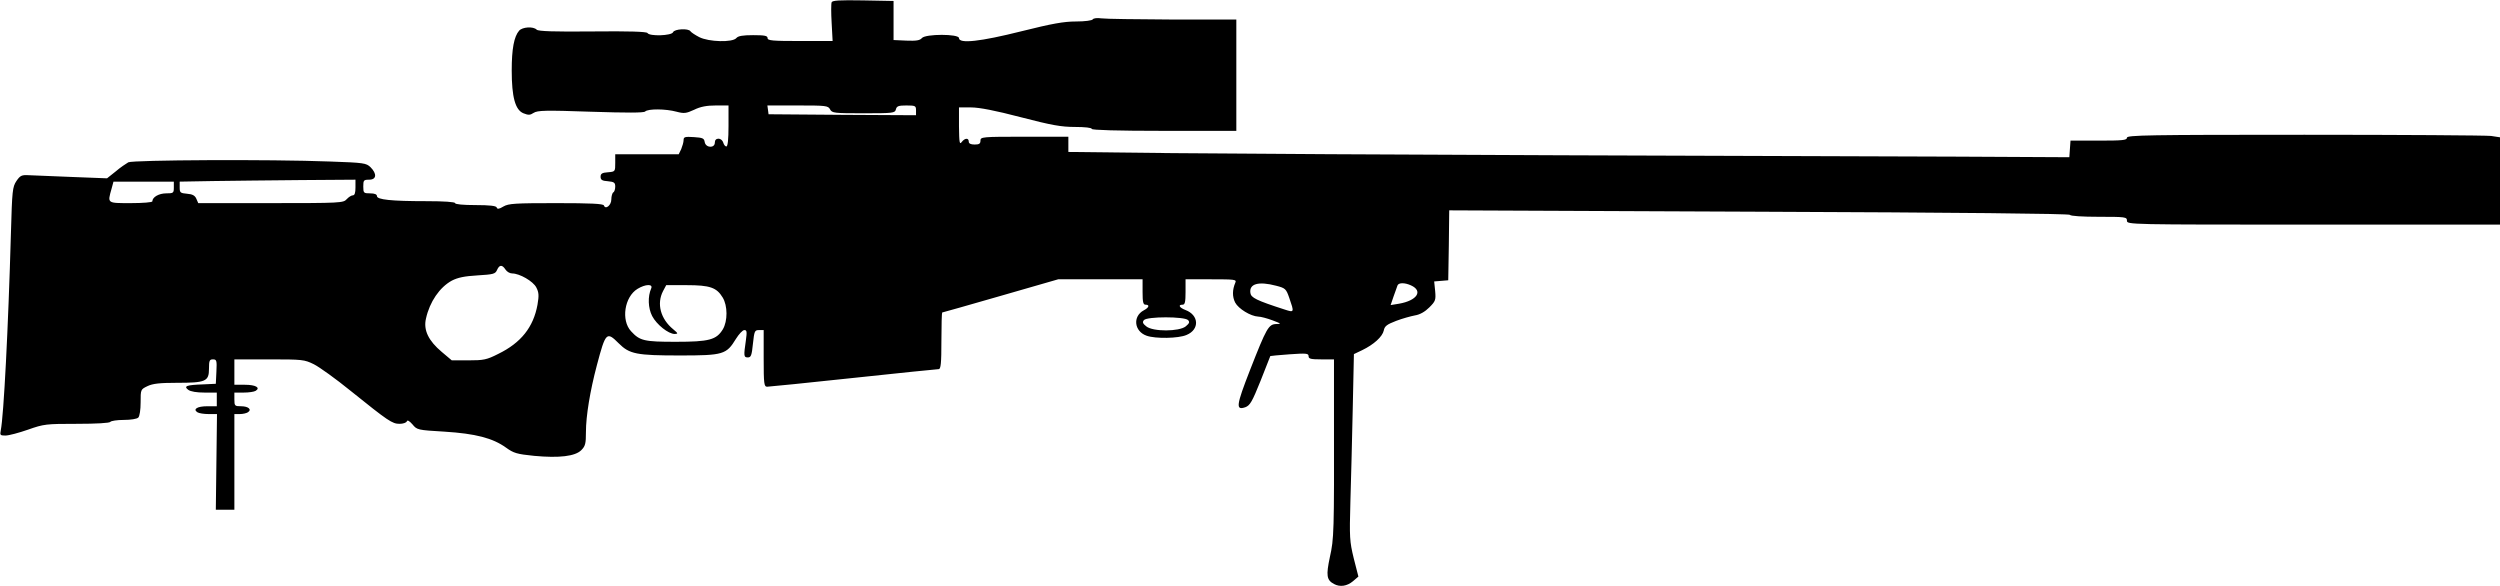
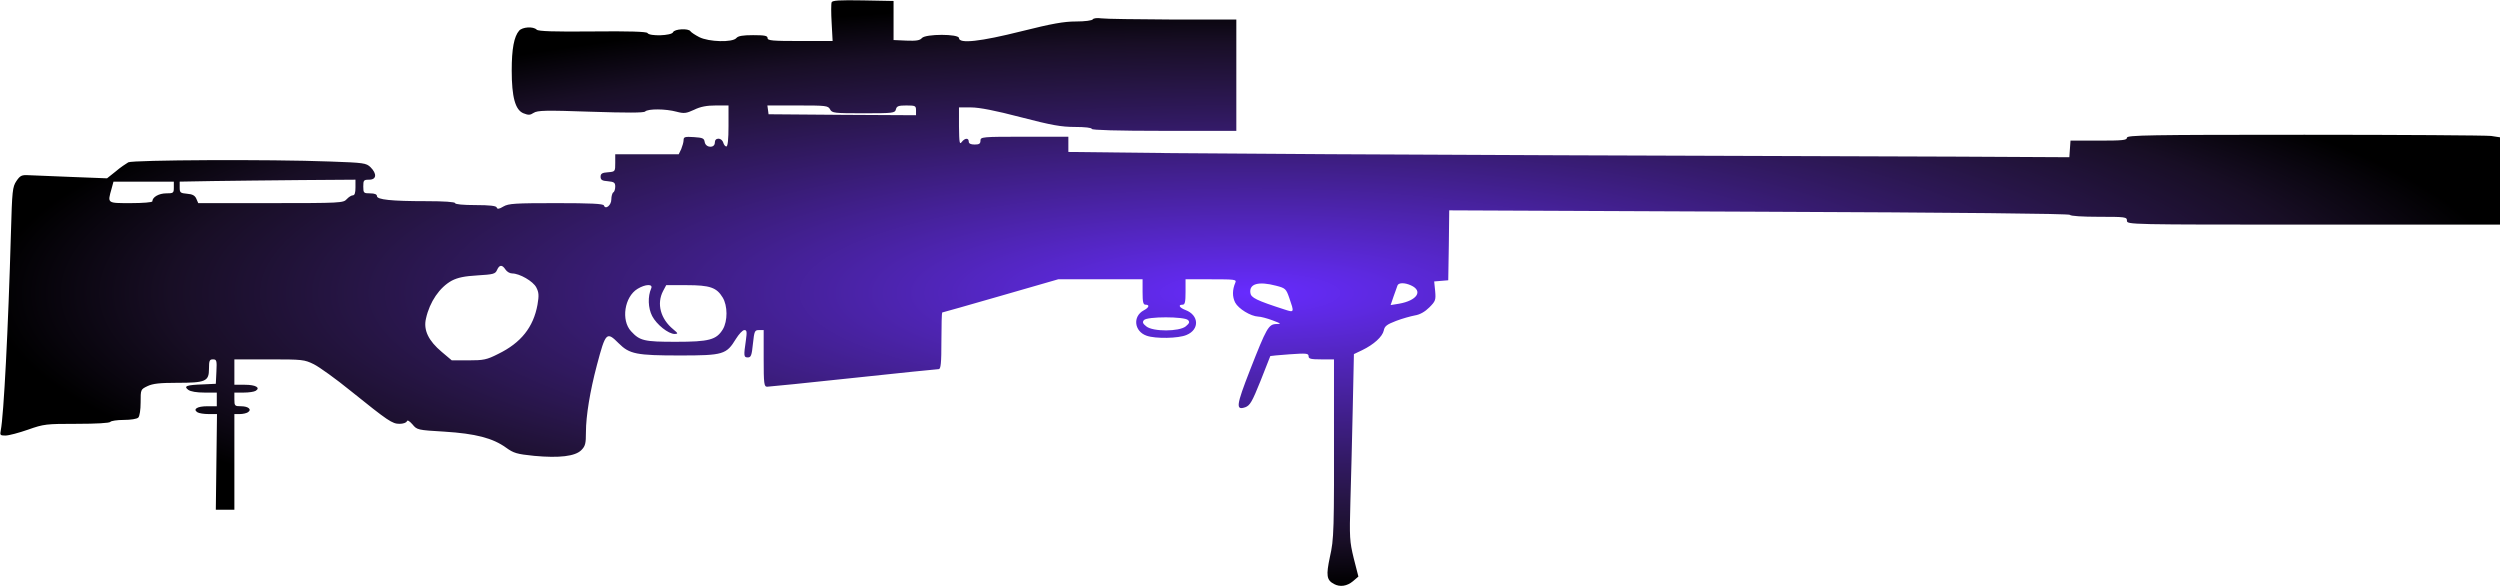
<svg xmlns="http://www.w3.org/2000/svg" version="1.0" width="1280pt" height="300pt" viewBox="0 0 1280 300" preserveAspectRatio="xMidYMid meet">
-   <g transform="translate(0,300) scale(0.1,-0.1)" fill="#000000" stroke="none">
+   <defs>
+     <radialGradient id="gradient-fill">
+       <stop offset="0" stop-color="#672bff" />
+       <stop offset="0.143" stop-color="#5a28d6" />
+       <stop offset="0.286" stop-color="#4d24af" />
+       <stop offset="0.429" stop-color="#401f8a" />
+       <stop offset="0.571" stop-color="#331a66" />
+       <stop offset="0.714" stop-color="#261544" />
+       <stop offset="0.857" stop-color="#180e25" />
+       <stop offset="1" stop-color="#000000" />
+     </radialGradient>
+   </defs>
+   <g transform="translate(0,300) scale(0.1,-0.1)" fill="url(#gradient-fill)" stroke="none">
    <path d="M4258 2988 c-3 -7 -3 -55 0 -105 l5 -93 -167 0 c-141 0 -166 2 -166 15 0 12 -15 15 -74 15 -53 0 -77 -4 -86 -15 -19 -23 -141 -20 -190 5 -21 11 -41 24 -45 30 -10 16 -82 12 -89 -5 -7 -18 -121 -22 -131 -4 -5 7 -94 10 -281 8 -200 -2 -278 1 -286 9 -18 18 -73 14 -90 -5 -26 -30 -38 -92 -38 -204 0 -136 18 -202 60 -219 25 -10 34 -10 52 2 20 13 61 14 292 6 186 -6 272 -6 279 1 15 15 106 14 161 -1 38 -10 49 -9 90 10 32 16 65 22 111 22 l65 0 0 -105 c0 -69 -4 -105 -11 -105 -6 0 -13 9 -16 20 -3 11 -14 20 -24 20 -12 0 -19 -7 -19 -20 0 -30 -47 -28 -52 3 -3 19 -10 22 -55 25 -46 3 -53 1 -53 -15 0 -11 -6 -31 -12 -46 l-13 -27 -162 0 -163 0 0 -44 c0 -44 0 -45 -37 -48 -30 -2 -38 -7 -38 -23 0 -16 8 -21 38 -23 31 -3 37 -7 37 -27 0 -13 -4 -27 -10 -30 -5 -3 -10 -20 -10 -36 0 -30 -30 -54 -38 -31 -3 9 -68 12 -244 12 -210 0 -244 -2 -270 -17 -23 -14 -32 -15 -35 -5 -3 8 -35 12 -109 12 -63 0 -104 4 -104 10 0 6 -56 10 -147 10 -181 0 -253 8 -253 26 0 9 -12 14 -35 14 -33 0 -35 2 -35 35 0 32 2 35 30 35 38 0 41 30 7 64 -22 21 -33 23 -206 29 -312 12 -1009 8 -1034 -4 -12 -7 -42 -27 -65 -47 l-44 -35 -181 7 c-100 4 -200 8 -221 9 -35 2 -43 -2 -62 -30 -20 -30 -22 -49 -28 -265 -14 -495 -37 -936 -52 -1011 -5 -25 -3 -27 24 -27 17 0 69 14 115 30 82 29 93 30 251 30 99 0 167 4 171 10 3 5 34 10 69 10 35 0 67 5 74 12 7 7 12 40 12 78 0 66 0 66 35 83 27 13 63 17 150 17 148 0 165 7 165 72 0 42 3 48 20 48 19 0 21 -5 18 -63 l-3 -62 -65 -3 c-86 -3 -101 -9 -76 -28 12 -9 44 -14 83 -14 l63 0 0 -35 0 -35 -49 0 c-51 0 -75 -15 -50 -31 8 -5 33 -9 57 -9 l43 0 -3 -245 -3 -245 48 0 47 0 0 245 0 245 28 0 c15 0 33 4 41 9 22 14 3 31 -35 31 -32 0 -34 2 -34 35 l0 35 48 0 c26 0 53 4 61 9 26 16 0 31 -55 31 l-54 0 0 65 0 65 178 0 c171 0 180 -1 229 -25 28 -14 113 -75 188 -136 193 -155 213 -169 251 -169 18 0 35 6 37 13 3 8 13 2 29 -16 23 -28 26 -29 163 -37 160 -10 248 -33 316 -82 39 -28 55 -33 144 -42 129 -12 210 -2 241 29 21 21 24 34 24 93 0 82 21 210 56 342 45 170 50 174 112 112 55 -55 91 -62 313 -62 223 0 238 5 287 85 15 24 34 45 43 45 13 0 14 -8 8 -52 -12 -82 -11 -88 10 -88 16 0 20 10 26 70 7 65 9 70 31 70 l24 0 0 -145 c0 -131 2 -145 18 -145 9 0 208 20 441 45 233 25 430 45 437 45 11 0 14 30 14 145 0 80 2 145 4 145 2 0 136 38 299 85 l295 85 216 0 216 0 0 -65 c0 -51 3 -65 15 -65 23 0 18 -15 -9 -29 -58 -31 -49 -108 15 -130 45 -16 163 -14 204 4 68 28 64 102 -6 128 -31 12 -39 27 -14 27 12 0 15 14 15 65 l0 65 131 0 c121 0 131 -1 124 -17 -16 -37 -16 -72 -1 -102 17 -32 79 -70 118 -72 13 0 46 -9 73 -19 45 -17 47 -19 20 -19 -40 -1 -50 -19 -135 -236 -71 -182 -74 -207 -24 -190 24 9 35 28 78 135 27 69 50 126 50 127 1 1 45 5 99 9 86 6 97 5 97 -10 0 -13 11 -16 65 -16 l65 0 0 -287 c1 -601 0 -631 -21 -725 -20 -94 -17 -118 21 -138 31 -17 67 -11 97 14 l28 24 -24 94 c-21 87 -22 106 -17 288 3 107 9 321 12 476 l6 281 42 20 c60 29 104 69 111 101 4 22 16 31 63 49 31 12 75 24 96 28 26 4 52 19 74 41 32 32 34 38 30 84 l-5 49 36 3 36 3 3 179 2 179 1588 -7 c1015 -4 1588 -10 1590 -16 2 -6 63 -10 148 -10 137 0 144 -1 144 -20 0 -20 7 -20 955 -20 l955 0 0 224 0 223 -46 7 c-26 3 -456 6 -955 6 -801 0 -909 -2 -909 -15 0 -13 -23 -15 -144 -15 l-145 0 -3 -42 -3 -43 -570 3 c-313 1 -1227 4 -2030 7 -803 3 -1700 8 -1992 11 l-533 6 0 39 0 39 -225 0 c-218 0 -225 -1 -225 -20 0 -16 -7 -20 -30 -20 -20 0 -30 5 -30 15 0 20 -20 19 -36 -2 -11 -15 -13 -4 -14 80 l0 97 62 0 c42 0 124 -16 254 -50 158 -41 207 -50 278 -50 51 0 86 -4 86 -10 0 -6 130 -10 370 -10 l370 0 0 285 0 285 -327 0 c-181 1 -344 3 -364 6 -21 3 -40 1 -44 -5 -3 -6 -40 -11 -86 -11 -62 0 -123 -11 -279 -50 -211 -53 -320 -65 -320 -35 0 22 -172 22 -190 0 -10 -12 -29 -15 -79 -13 l-66 3 0 100 0 100 -157 3 c-120 2 -157 0 -160 -10z m-8 -548 c10 -19 21 -20 171 -20 152 0 161 1 166 20 4 17 14 20 54 20 46 0 49 -2 49 -25 l0 -25 -377 2 -378 3 -3 23 -3 22 155 0 c145 0 156 -1 166 -20z m-2430 -400 c0 -27 -4 -40 -13 -40 -8 0 -22 -9 -32 -20 -17 -19 -31 -20 -389 -20 l-371 0 -10 23 c-7 16 -20 23 -47 25 -35 3 -38 6 -38 32 l0 30 168 3 c92 1 294 4 450 5 l282 2 0 -40z m-930 0 c0 -28 -2 -30 -39 -30 -37 0 -71 -19 -71 -41 0 -5 -49 -9 -110 -9 -123 0 -120 -2 -99 73 l10 37 154 0 155 0 0 -30z m1698 -420 c7 -11 22 -20 34 -20 38 0 108 -40 124 -72 13 -25 14 -41 6 -88 -21 -115 -84 -195 -201 -252 -59 -30 -75 -33 -152 -33 l-86 0 -51 43 c-68 57 -95 112 -81 171 19 86 70 160 132 194 31 16 65 23 132 27 81 5 91 7 100 28 12 27 26 28 43 2z m3946 -83 c47 -12 51 -16 67 -62 26 -75 26 -76 -23 -60 -146 47 -173 61 -176 85 -7 47 41 61 132 37z m690 2 c64 -29 31 -78 -61 -94 l-43 -7 15 44 c9 23 17 49 20 56 5 15 36 16 69 1z m-3890 -16 c-18 -41 -16 -100 5 -141 23 -44 83 -92 116 -92 18 1 17 3 -8 24 -65 53 -86 131 -52 196 l16 30 105 0 c119 0 153 -12 184 -63 26 -42 26 -121 1 -163 -33 -54 -70 -64 -241 -64 -162 0 -184 5 -229 54 -52 56 -34 176 33 217 41 25 81 26 70 2z m2749 -162 c9 -10 7 -16 -12 -32 -33 -27 -168 -28 -202 0 -18 14 -21 22 -12 32 15 19 208 19 226 0z" />
  </g>
</svg>
